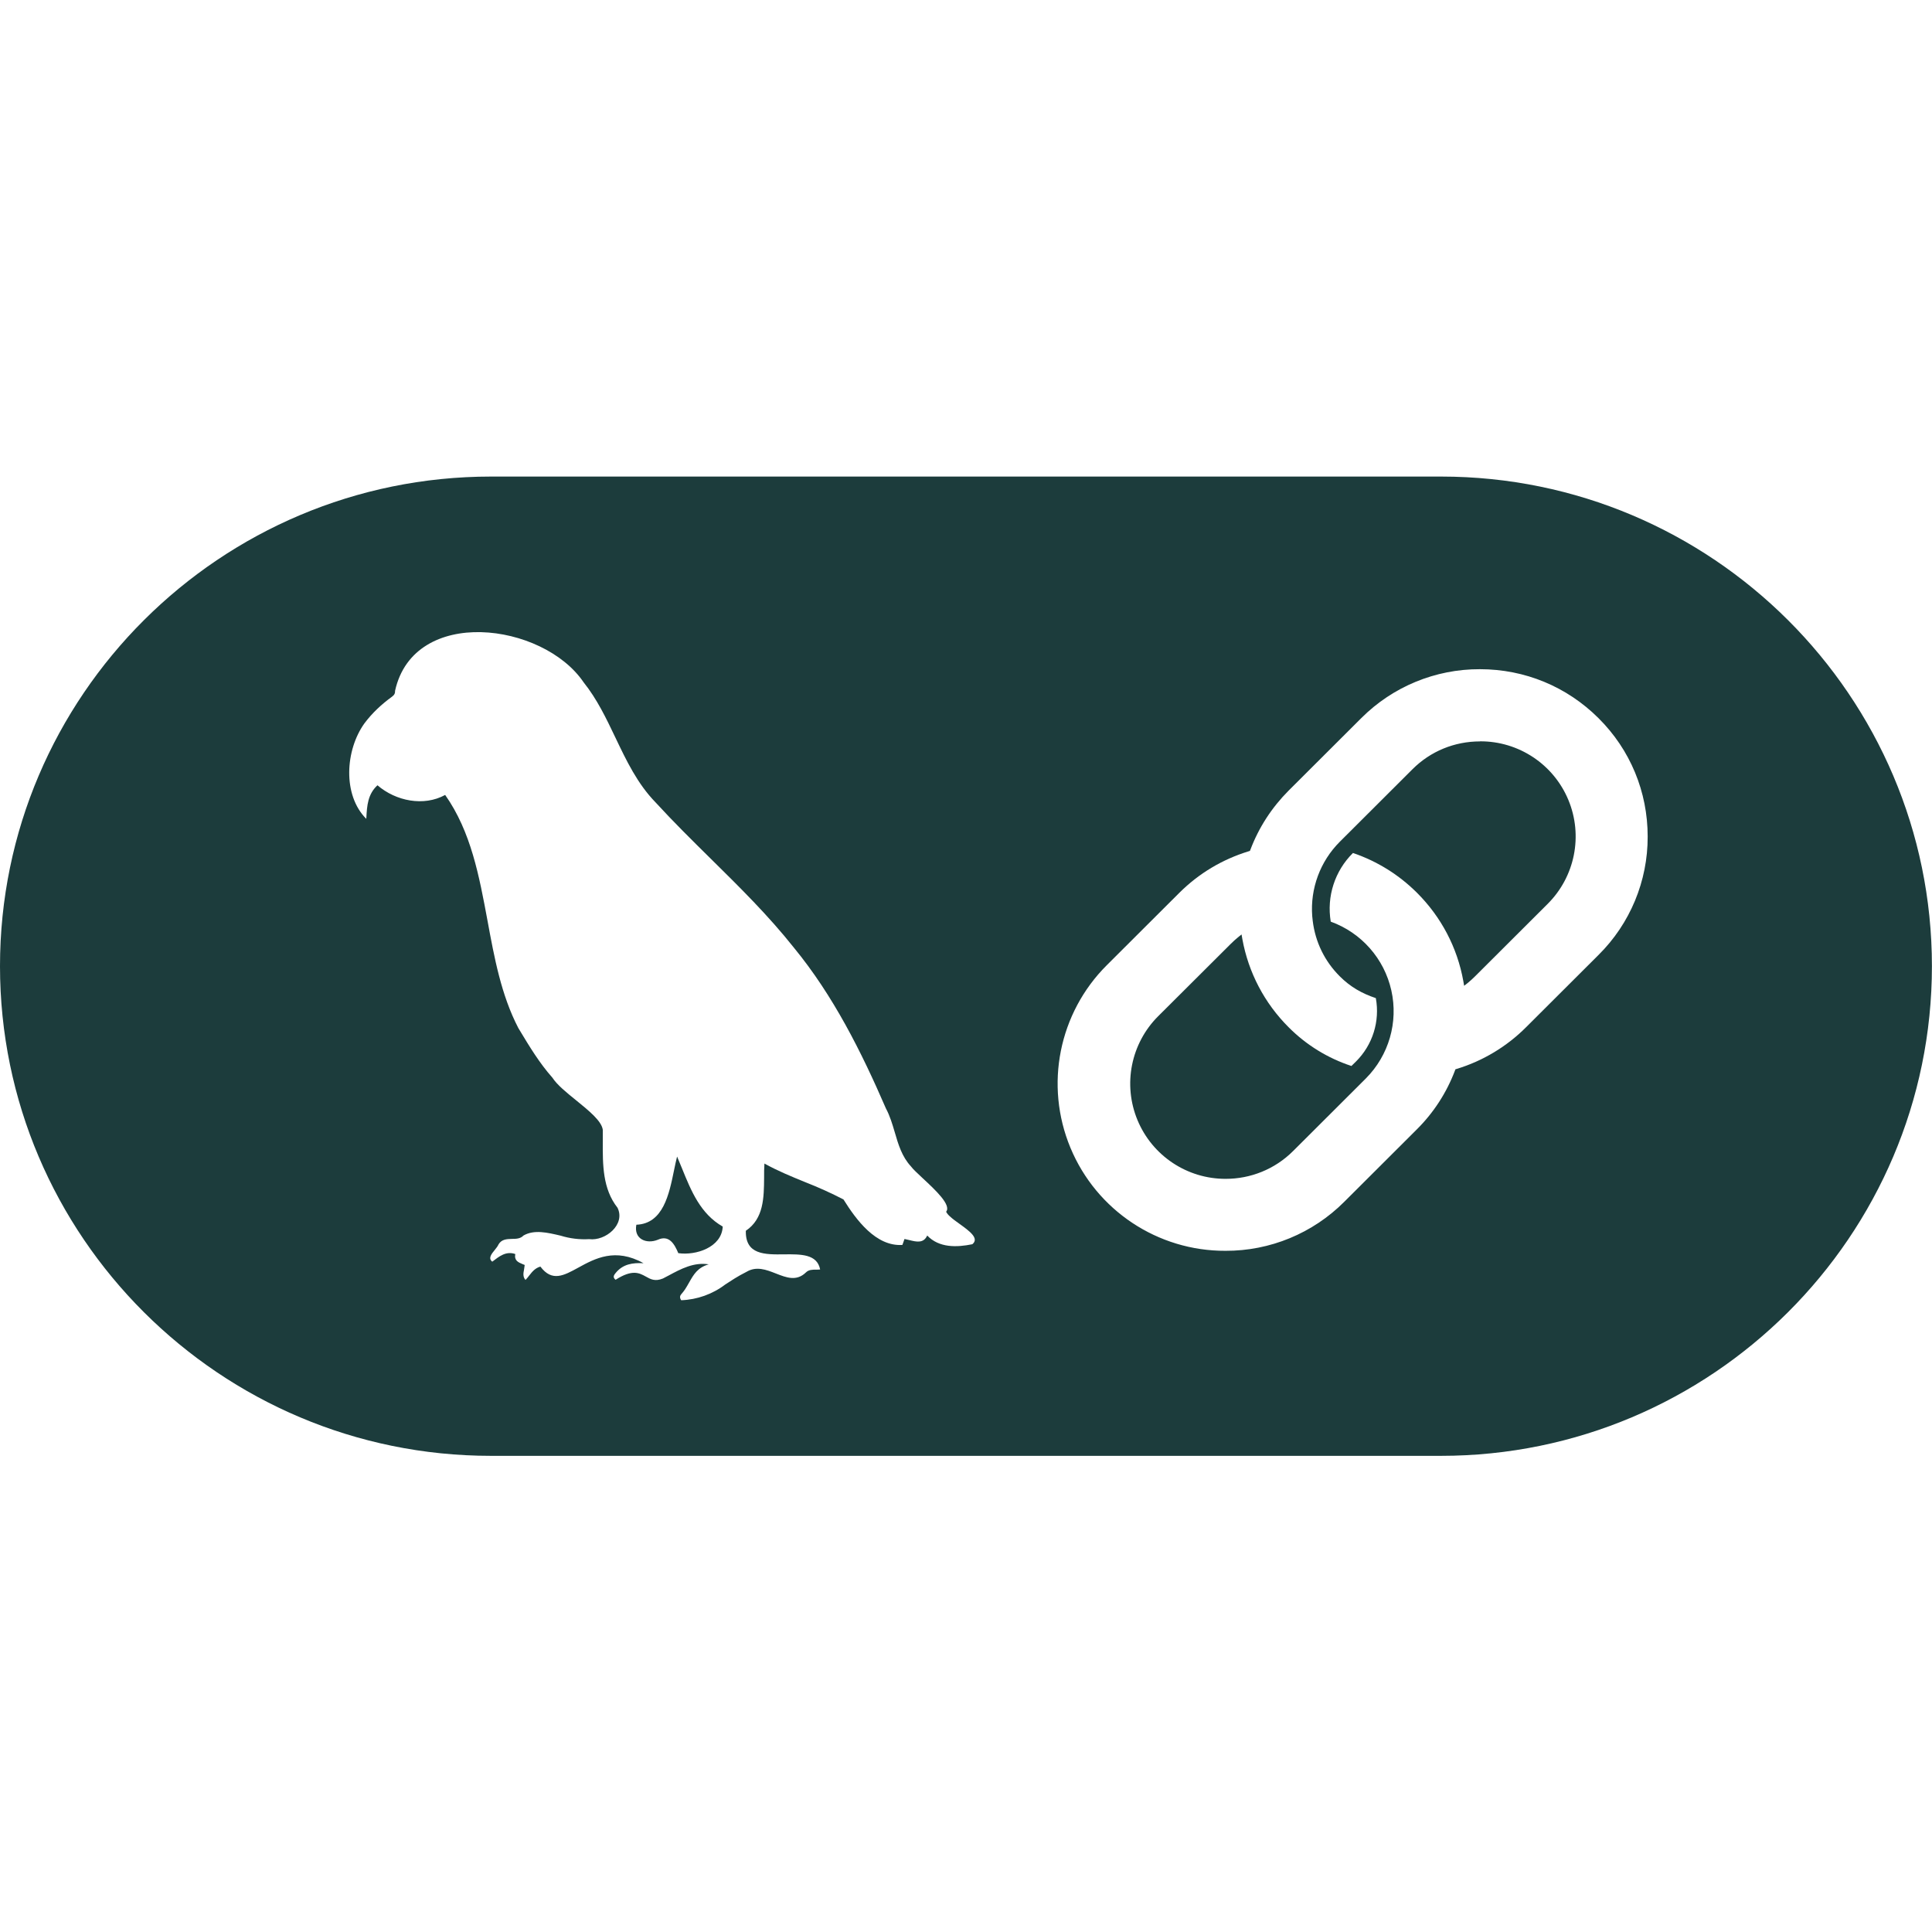
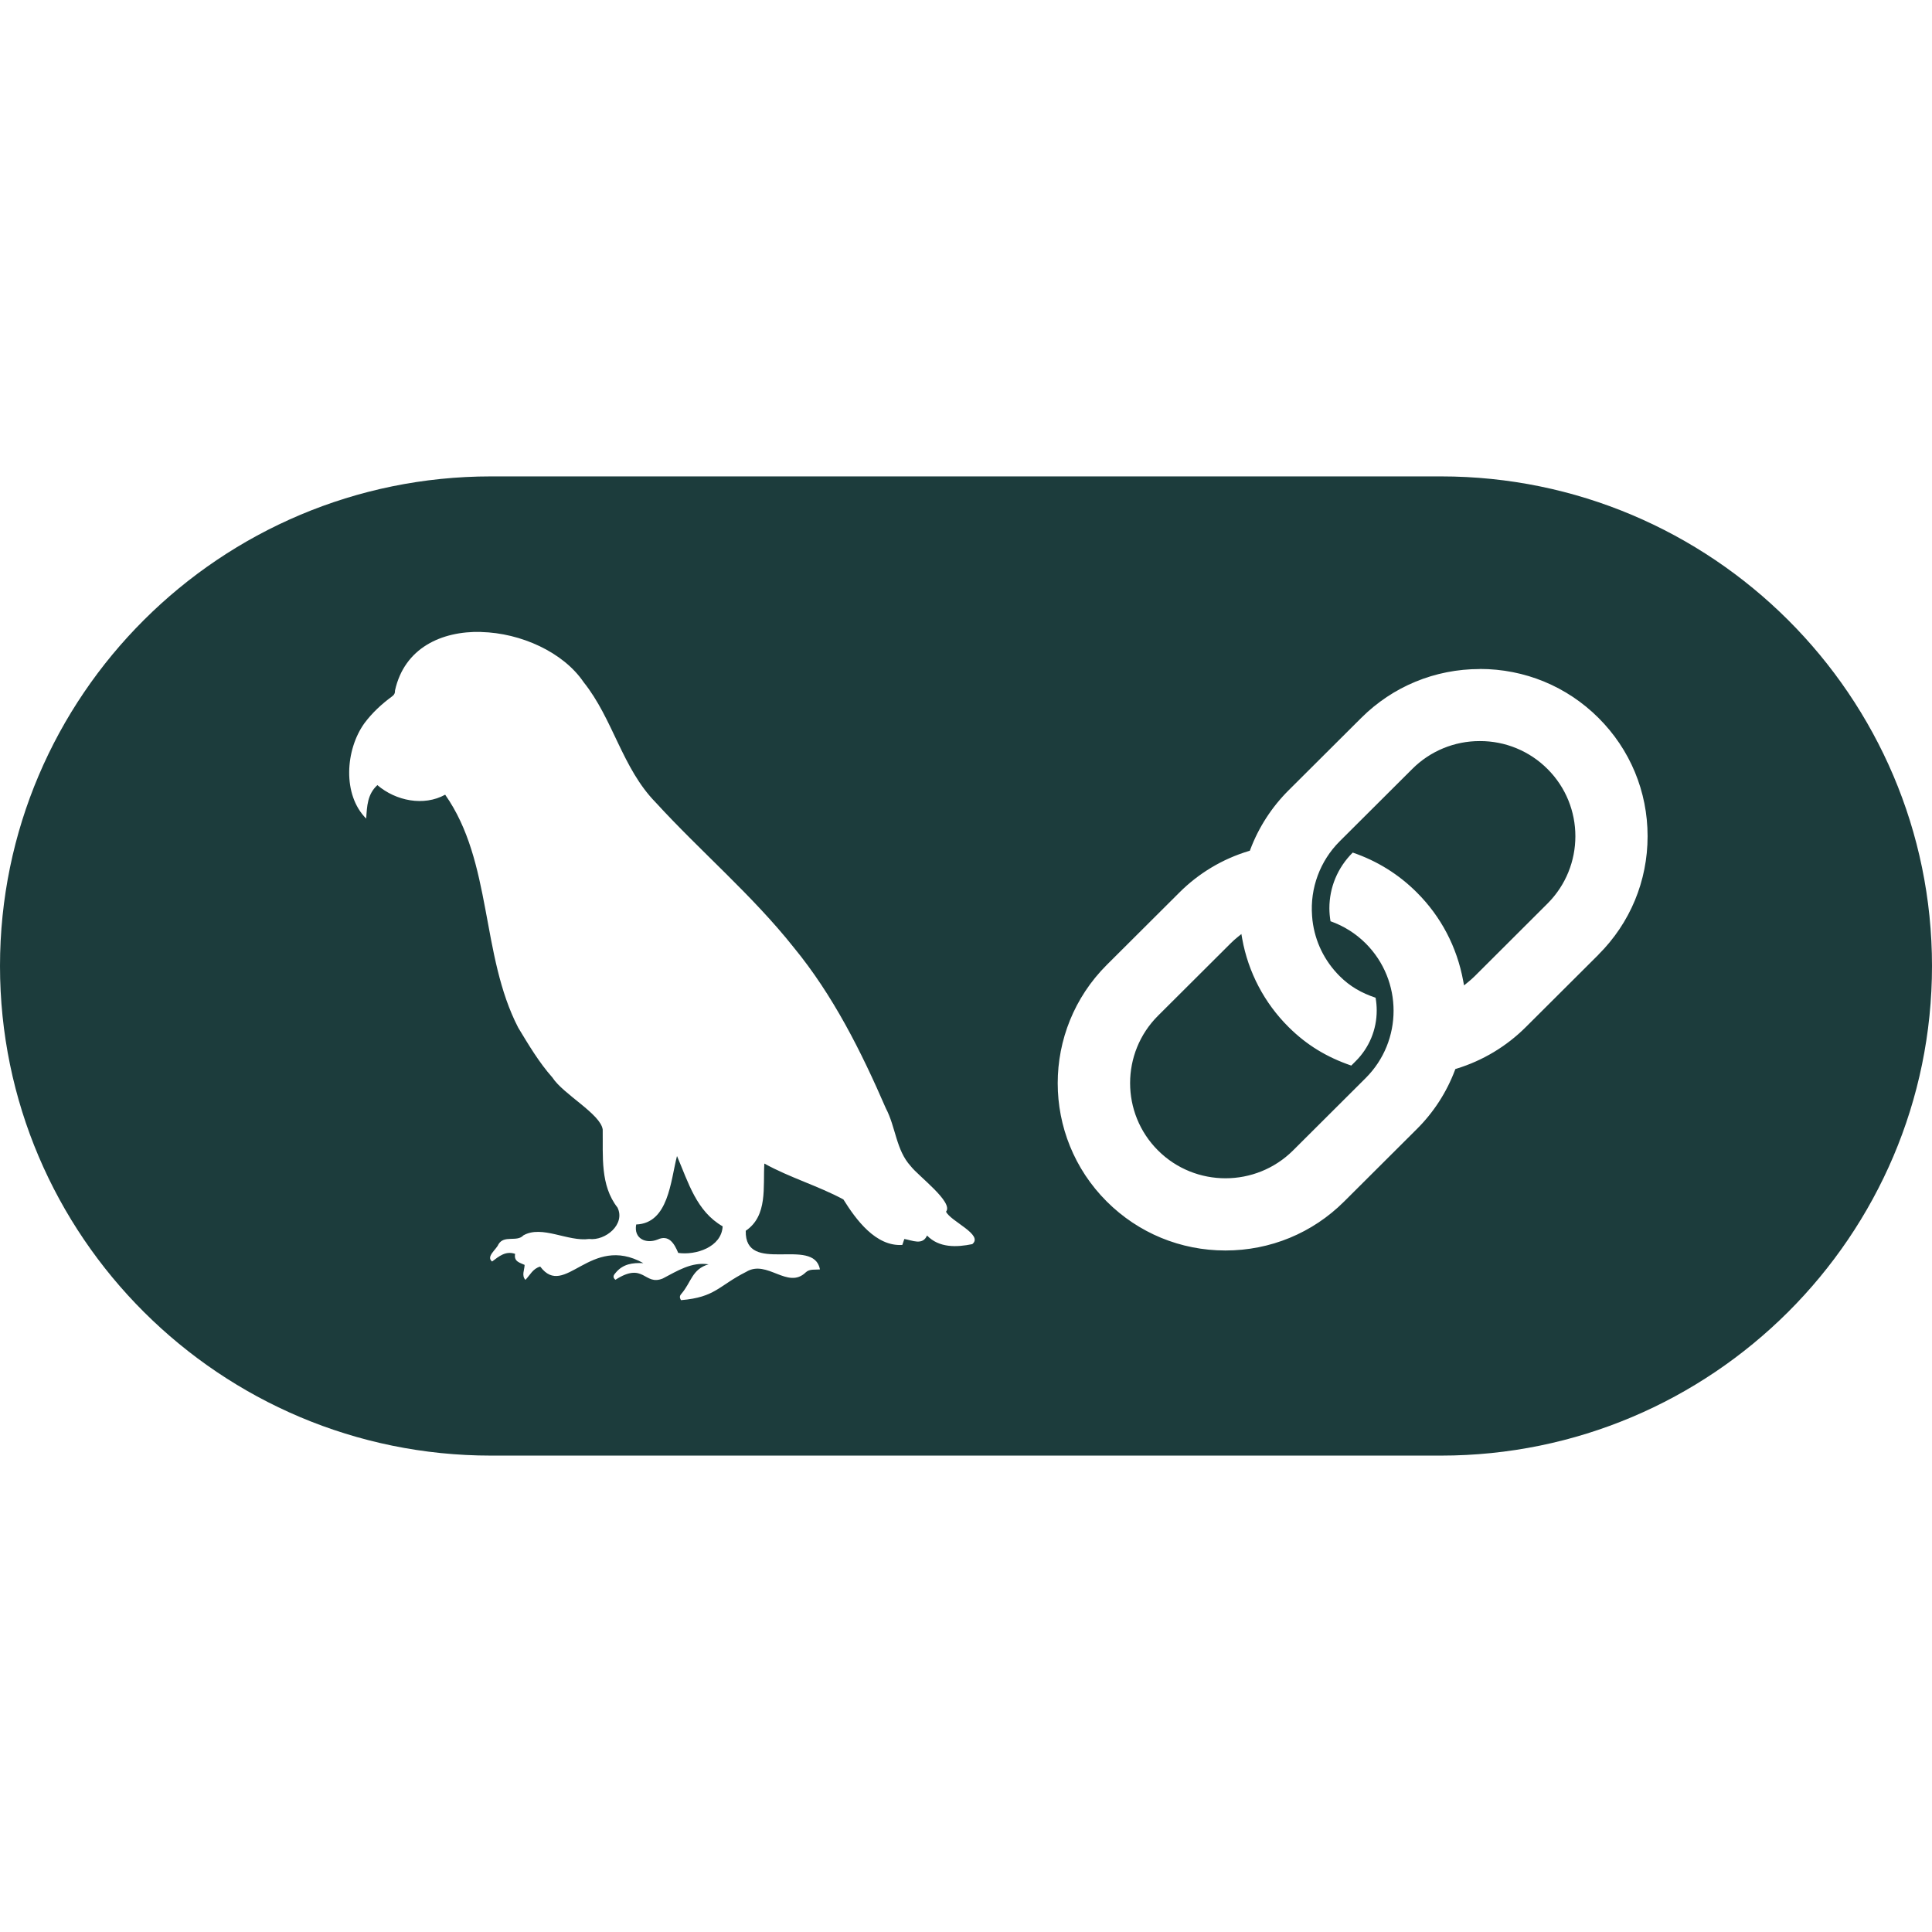
- <svg xmlns="http://www.w3.org/2000/svg" height="1em" style="flex:none;line-height:1" viewBox="0 0 24 24" width="1em">
-   <path d="M8.373 14.538c.013-.06.024-.119.038-.171l.061.147c.115.283.229.564.506.723-.012.258-.334.362-.552.33-.048-.115-.115-.23-.255-.166-.143.057-.3-.01-.266-.187.333-.013.407-.377.468-.676zM18.385 9.21c-.318 0-.616.123-.839.346l-.902.9a1.18 1.18 0 00-.343.925l.006.057c.032.265.149.504.337.691.13.13.273.212.447.27a.884.884 0 01-.247.788l-.056.055a1.962 1.962 0 01-.779-.48c-.301-.3-.5-.68-.576-1.096l-.01-.058-.046.037c-.03.025-.06.052-.088.08l-.902.899a1.183 1.183 0 00.84 2.02c.304 0 .607-.116.838-.347l.902-.9a1.183 1.183 0 00-.436-1.948.972.972 0 01.276-.853c.302.103.57.27.796.495.3.3.5.679.575 1.097l.01.058.047-.037c.03-.025.06-.052.088-.08l.902-.9a1.182 1.182 0 00-.84-2.02z" fill="#1C3C3C" />
-   <path clip-rule="evenodd" d="M17.901 5.92H6.1C2.736 5.92 0 8.648 0 12.002c0 3.354 2.736 6.083 6.099 6.083H17.9c3.363 0 6.099-2.729 6.099-6.083S21.264 5.92 17.901 5.92zm-5.821 9.536c-.195.04-.414.047-.562-.108-.045.101-.136.078-.221.057a.755.755 0 00-.061-.014l-.026.074c-.329.022-.575-.313-.732-.565a4.959 4.959 0 00-.473-.214c-.172-.07-.345-.141-.509-.232a2.281 2.281 0 00-.004.175c-.002.248-.004.51-.227.66-.007.299.236.296.476.293.207-.002.41-.005.447.188-.016.002-.033.002-.05.002-.046 0-.092 0-.127.035-.117.113-.242.064-.372.013-.12-.047-.243-.095-.367-.02-.112.056-.191.11-.262.156a.962.962 0 01-.548.196c-.024-.036-.014-.06.006-.081a.58.58 0 00.043-.056c.019-.029.035-.058.051-.086.054-.095.103-.183.242-.223-.185-.029-.344.056-.5.14l-.004.002-.065.034c-.097.04-.154.009-.212-.024-.082-.045-.168-.093-.376.04-.04-.032-.02-.06.002-.086.091-.11.21-.127.345-.12-.351-.196-.604-.058-.81.055-.182.1-.327.179-.471-.013-.065.018-.102.064-.138.11a.612.612 0 01-.047.056c-.035-.039-.027-.084-.018-.13a.792.792 0 00.008-.056l-.027-.011c-.053-.022-.105-.044-.09-.125-.117-.04-.2.03-.286.095-.054-.042-.01-.096.032-.147.019-.024.037-.046.045-.066.038-.066.103-.068.166-.07.054 0 .108-.002.145-.042.133-.076.297-.037.462.002a1 1 0 00.354.043c.203.026.454-.182.352-.39-.186-.236-.184-.536-.183-.824v-.145c-.016-.11-.172-.236-.328-.363-.12-.097-.24-.194-.298-.284-.16-.18-.285-.387-.409-.593l-.015-.025c-.212-.409-.297-.871-.382-1.332-.103-.554-.205-1.106-.526-1.562-.266.146-.612.077-.841-.12-.12.11-.13.252-.138.403l-.001.014c-.297-.297-.26-.856-.023-1.186.097-.13.213-.237.342-.331.03-.022.04-.042.039-.075.235-1.054 1.836-.85 2.342-.104.167.209.281.448.395.687.137.287.273.573.5.806.22.24.452.469.684.698.359.354.718.708 1.032 1.104.49.596.839 1.294 1.144 1.998.05.093.08.195.11.296.044.152.089.303.2.423.026.036.084.089.149.15.156.145.357.332.289.415a.21.21 0 00.05.06c.032.03.074.06.116.09.122.088.25.18.16.253zm7.778-3.594l-.902.9c-.24.24-.537.418-.859.516l-.017.005-.006.016a2.052 2.052 0 01-.474.731l-.902.9a2.073 2.073 0 01-1.474.608 2.077 2.077 0 01-1.474-3.549l.902-.9c.242-.24.531-.413.859-.514l.016-.005.006-.015c.105-.277.265-.523.475-.734l.902-.9a2.073 2.073 0 011.474-.608c.558 0 1.08.216 1.474.609.394.392.61.914.61 1.47a2.06 2.06 0 01-.61 1.47z" fill="#1C3C3C" fill-rule="evenodd" />
+ <svg xmlns="http://www.w3.org/2000/svg" role="img" viewBox="0 0 24 24" id="Langchain--Streamline-Simple-Icons" height="24" width="24">
+   <path d="M6.099 5.918C2.736 5.918 0 8.646 0 12s2.736 6.082 6.099 6.082h11.802C21.264 18.082 24 15.354 24 12s-2.736 -6.082 -6.099 -6.082ZM5.977 7.851c0.493 0.012 1.02 0.25 1.273 0.623 0.367 0.459 0.478 1.067 0.894 1.493 0.56 0.612 1.199 1.151 1.716 1.802 0.489 0.595 0.839 1.294 1.144 1.998 0.124 0.234 0.126 0.52 0.31 0.72 0.091 0.12 0.535 0.448 0.438 0.565 0.056 0.12 0.47 0.286 0.326 0.403 -0.194 0.04 -0.413 0.048 -0.562 -0.107 -0.055 0.126 -0.183 0.06 -0.282 0.043a4 4 0 0 0 -0.025 0.074c-0.329 0.022 -0.575 -0.313 -0.732 -0.565 -0.311 -0.168 -0.664 -0.27 -0.982 -0.446 -0.018 0.289 0.045 0.648 -0.231 0.835 -0.014 0.556 0.844 0.066 0.922 0.48 -0.061 0.007 -0.129 -0.009 -0.177 0.037 -0.224 0.217 -0.48 -0.165 -0.739 -0.007 -0.346 0.174 -0.381 0.316 -0.81 0.352 -0.024 -0.036 -0.014 -0.059 0.006 -0.081 0.121 -0.14 0.13 -0.305 0.336 -0.364 -0.212 -0.033 -0.39 0.083 -0.569 0.176 -0.232 0.095 -0.23 -0.214 -0.588 0.016 -0.04 -0.032 -0.021 -0.061 0.002 -0.086 0.091 -0.111 0.21 -0.127 0.345 -0.121 -0.663 -0.369 -0.975 0.451 -1.281 0.043 -0.092 0.024 -0.127 0.107 -0.184 0.165 -0.05 -0.055 -0.012 -0.121 -0.01 -0.186 -0.06 -0.028 -0.136 -0.041 -0.118 -0.137 -0.117 -0.04 -0.199 0.029 -0.286 0.095 -0.079 -0.061 0.053 -0.149 0.078 -0.212 0.07 -0.122 0.23 -0.025 0.311 -0.113 0.231 -0.131 0.552 0.081 0.816 0.045 0.203 0.025 0.454 -0.182 0.353 -0.39 -0.217 -0.277 -0.179 -0.639 -0.184 -0.97 -0.027 -0.193 -0.491 -0.438 -0.625 -0.646 -0.166 -0.187 -0.295 -0.405 -0.424 -0.618 -0.467 -0.901 -0.32 -2.058 -0.908 -2.895 -0.266 0.147 -0.613 0.077 -0.842 -0.119 -0.124 0.113 -0.129 0.26 -0.139 0.416 -0.297 -0.296 -0.259 -0.856 -0.022 -1.185 0.097 -0.13 0.213 -0.237 0.342 -0.332 0.029 -0.021 0.039 -0.042 0.038 -0.075 0.117 -0.527 0.576 -0.739 1.069 -0.727m12.407 0.46c0.557 0 1.081 0.216 1.474 0.608s0.61 0.914 0.61 1.47c0 0.556 -0.217 1.078 -0.61 1.47v0.001l-0.902 0.899a2.08 2.08 0 0 1 -0.86 0.517l-0.016 0.005 -0.006 0.016a2.05 2.05 0 0 1 -0.474 0.731l-0.902 0.899c-0.393 0.392 -0.917 0.608 -1.474 0.608s-1.081 -0.216 -1.474 -0.608c-0.813 -0.811 -0.813 -2.129 0 -2.94l0.902 -0.899a2.056 2.056 0 0 1 0.858 -0.514l0.017 -0.005 0.006 -0.016a2.07 2.07 0 0 1 0.475 -0.734l0.902 -0.899c0.393 -0.392 0.917 -0.608 1.474 -0.608zm0 0.896a1.18 1.18 0 0 0 -0.839 0.346l-0.902 0.899a1.181 1.181 0 0 0 -0.343 0.925l0.005 0.057c0.032 0.265 0.149 0.504 0.337 0.692 0.13 0.13 0.273 0.211 0.447 0.269a0.9 0.9 0 0 1 0.014 0.158 0.884 0.884 0 0 1 -0.261 0.63l-0.055 0.055c-0.301 -0.103 -0.552 -0.253 -0.779 -0.479a2.06 2.06 0 0 1 -0.576 -1.097l-0.01 -0.058 -0.046 0.037a1.1 1.1 0 0 0 -0.088 0.079l-0.902 0.899c-0.462 0.461 -0.462 1.212 0 1.673 0.231 0.231 0.535 0.346 0.839 0.346 0.304 0 0.608 -0.116 0.839 -0.346l0.902 -0.899c0.462 -0.461 0.462 -1.211 0 -1.673a1.17 1.17 0 0 0 -0.437 -0.275 1 1 0 0 1 -0.014 -0.161c0 -0.259 0.102 -0.505 0.29 -0.692 0.302 0.103 0.57 0.269 0.796 0.495 0.301 0.3 0.499 0.679 0.576 1.097l0.011 0.058 0.045 -0.037a1.1 1.1 0 0 0 0.089 -0.079l0.902 -0.9c0.462 -0.461 0.463 -1.212 0 -1.673a1.18 1.18 0 0 0 -0.84 -0.346Zm-9.973 5.157 -0.001 0.001c-0.079 0.308 -0.105 0.832 -0.506 0.847 -0.033 0.178 0.123 0.244 0.266 0.187 0.141 -0.065 0.208 0.051 0.256 0.166 0.218 0.032 0.539 -0.072 0.552 -0.33 -0.325 -0.187 -0.425 -0.542 -0.566 -0.871" fill="#1c3c3c" stroke-width="1" />
</svg>
